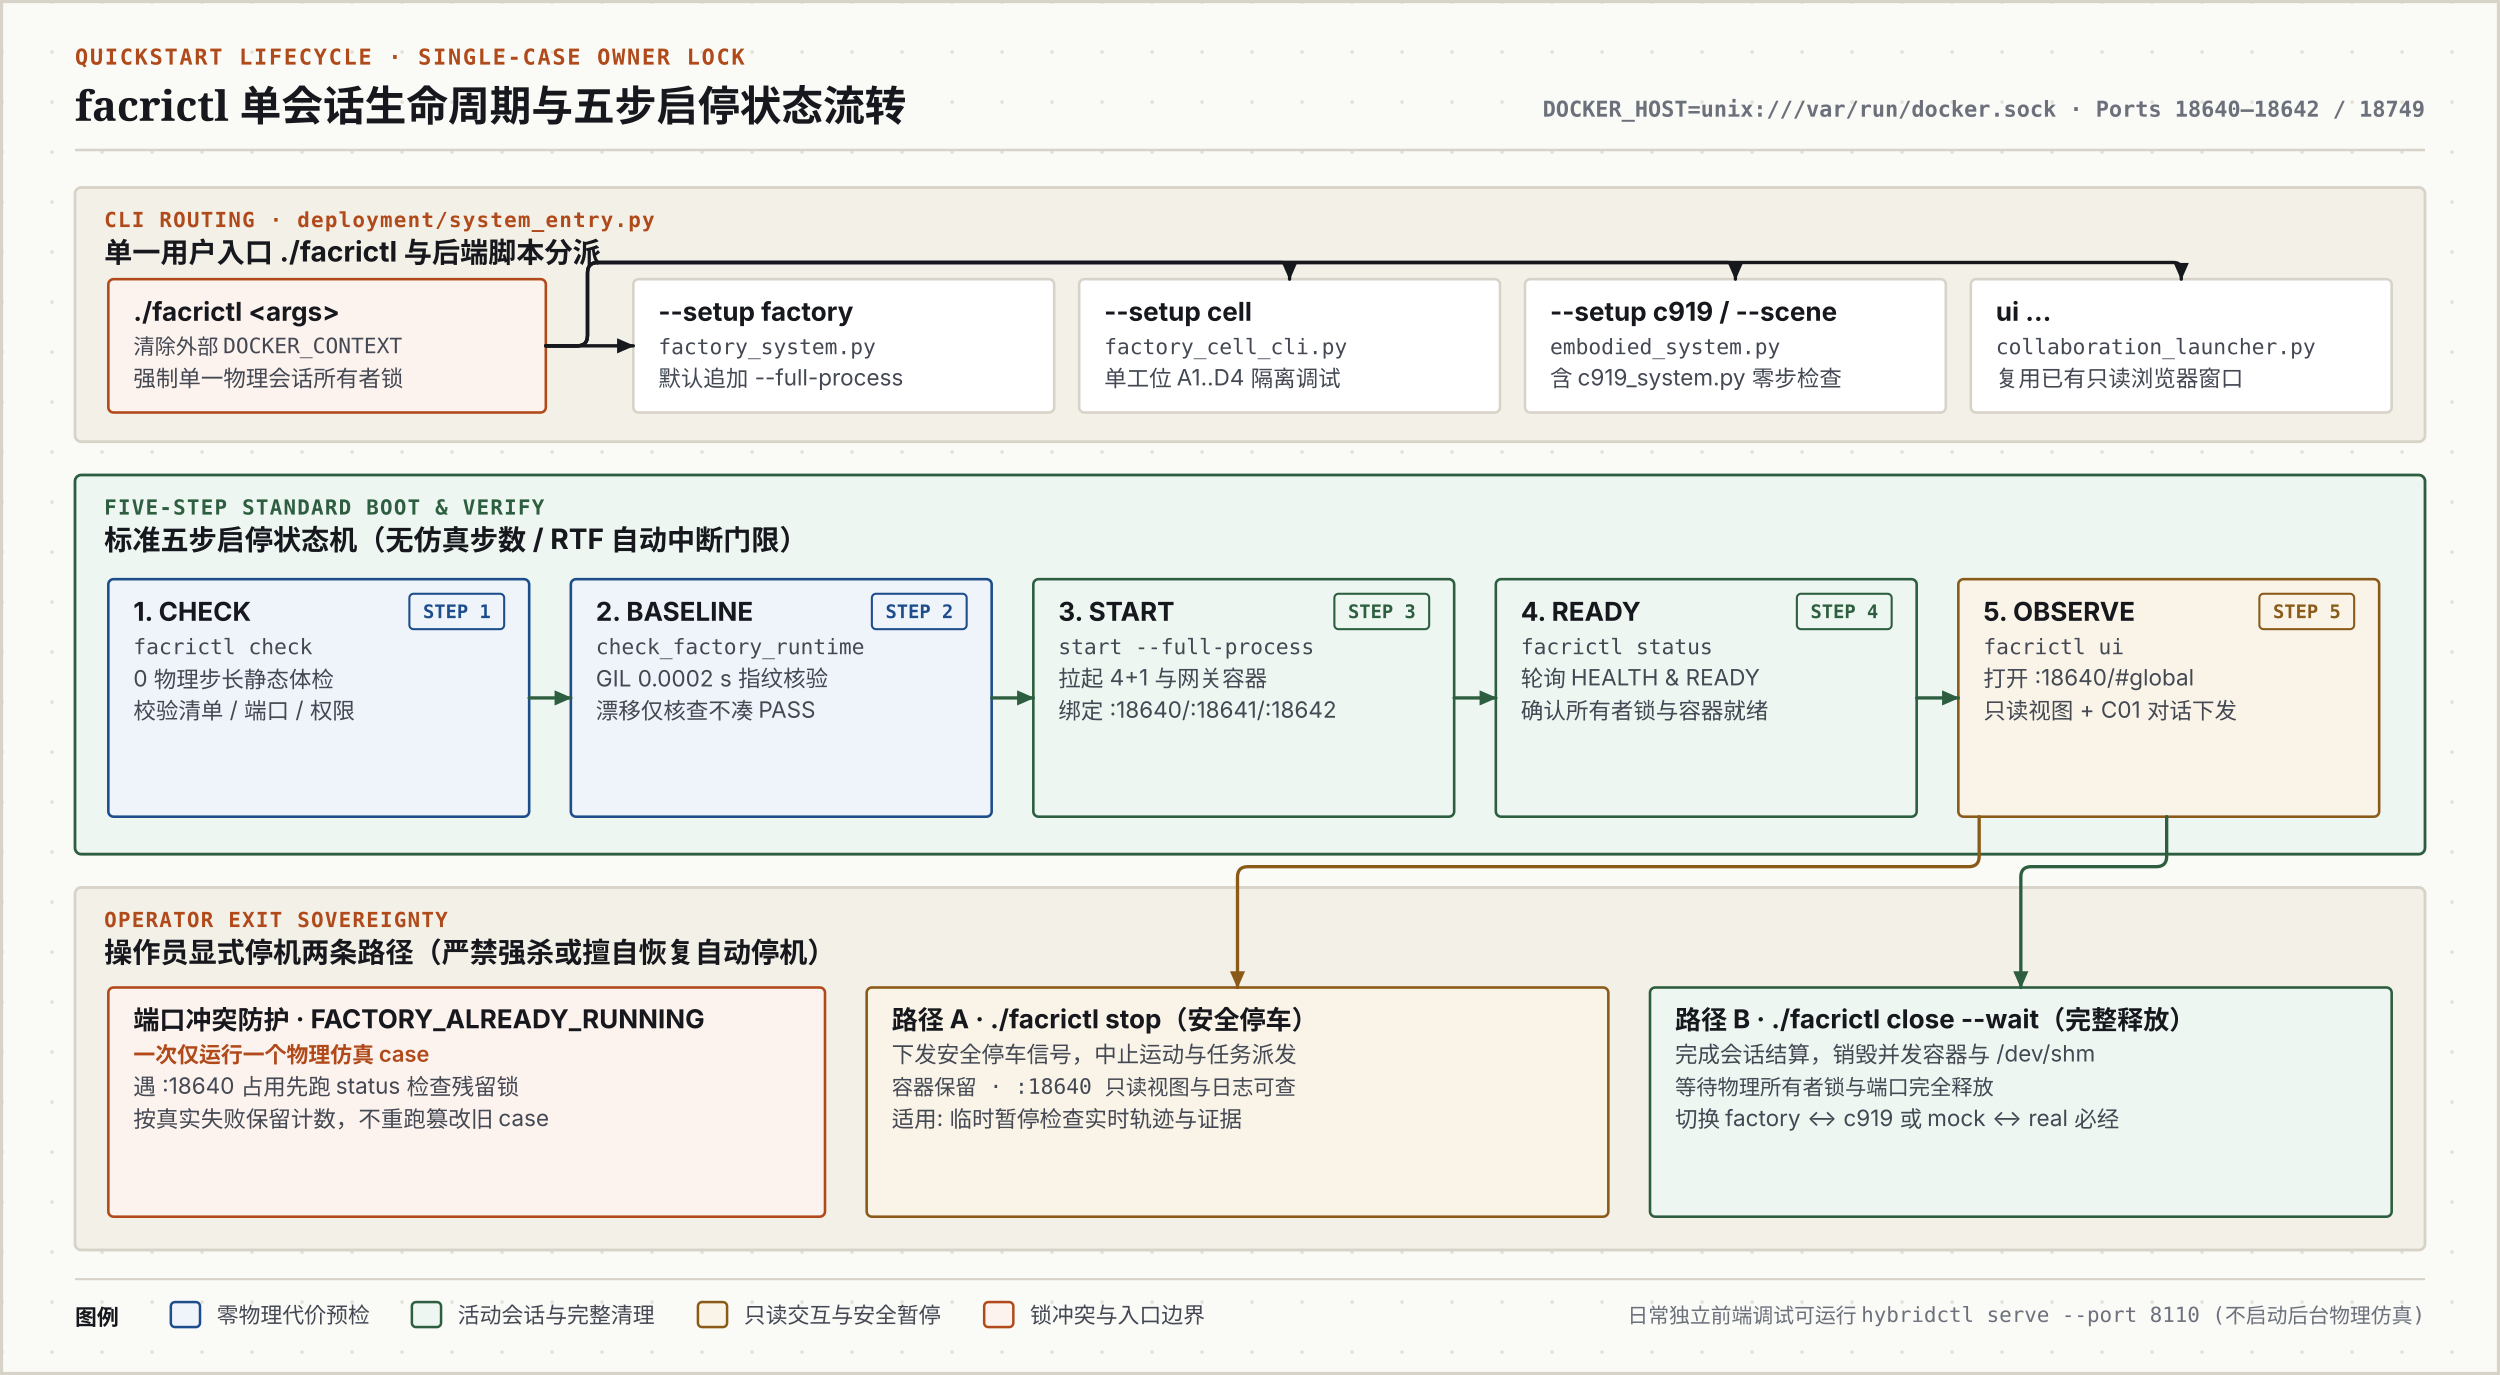
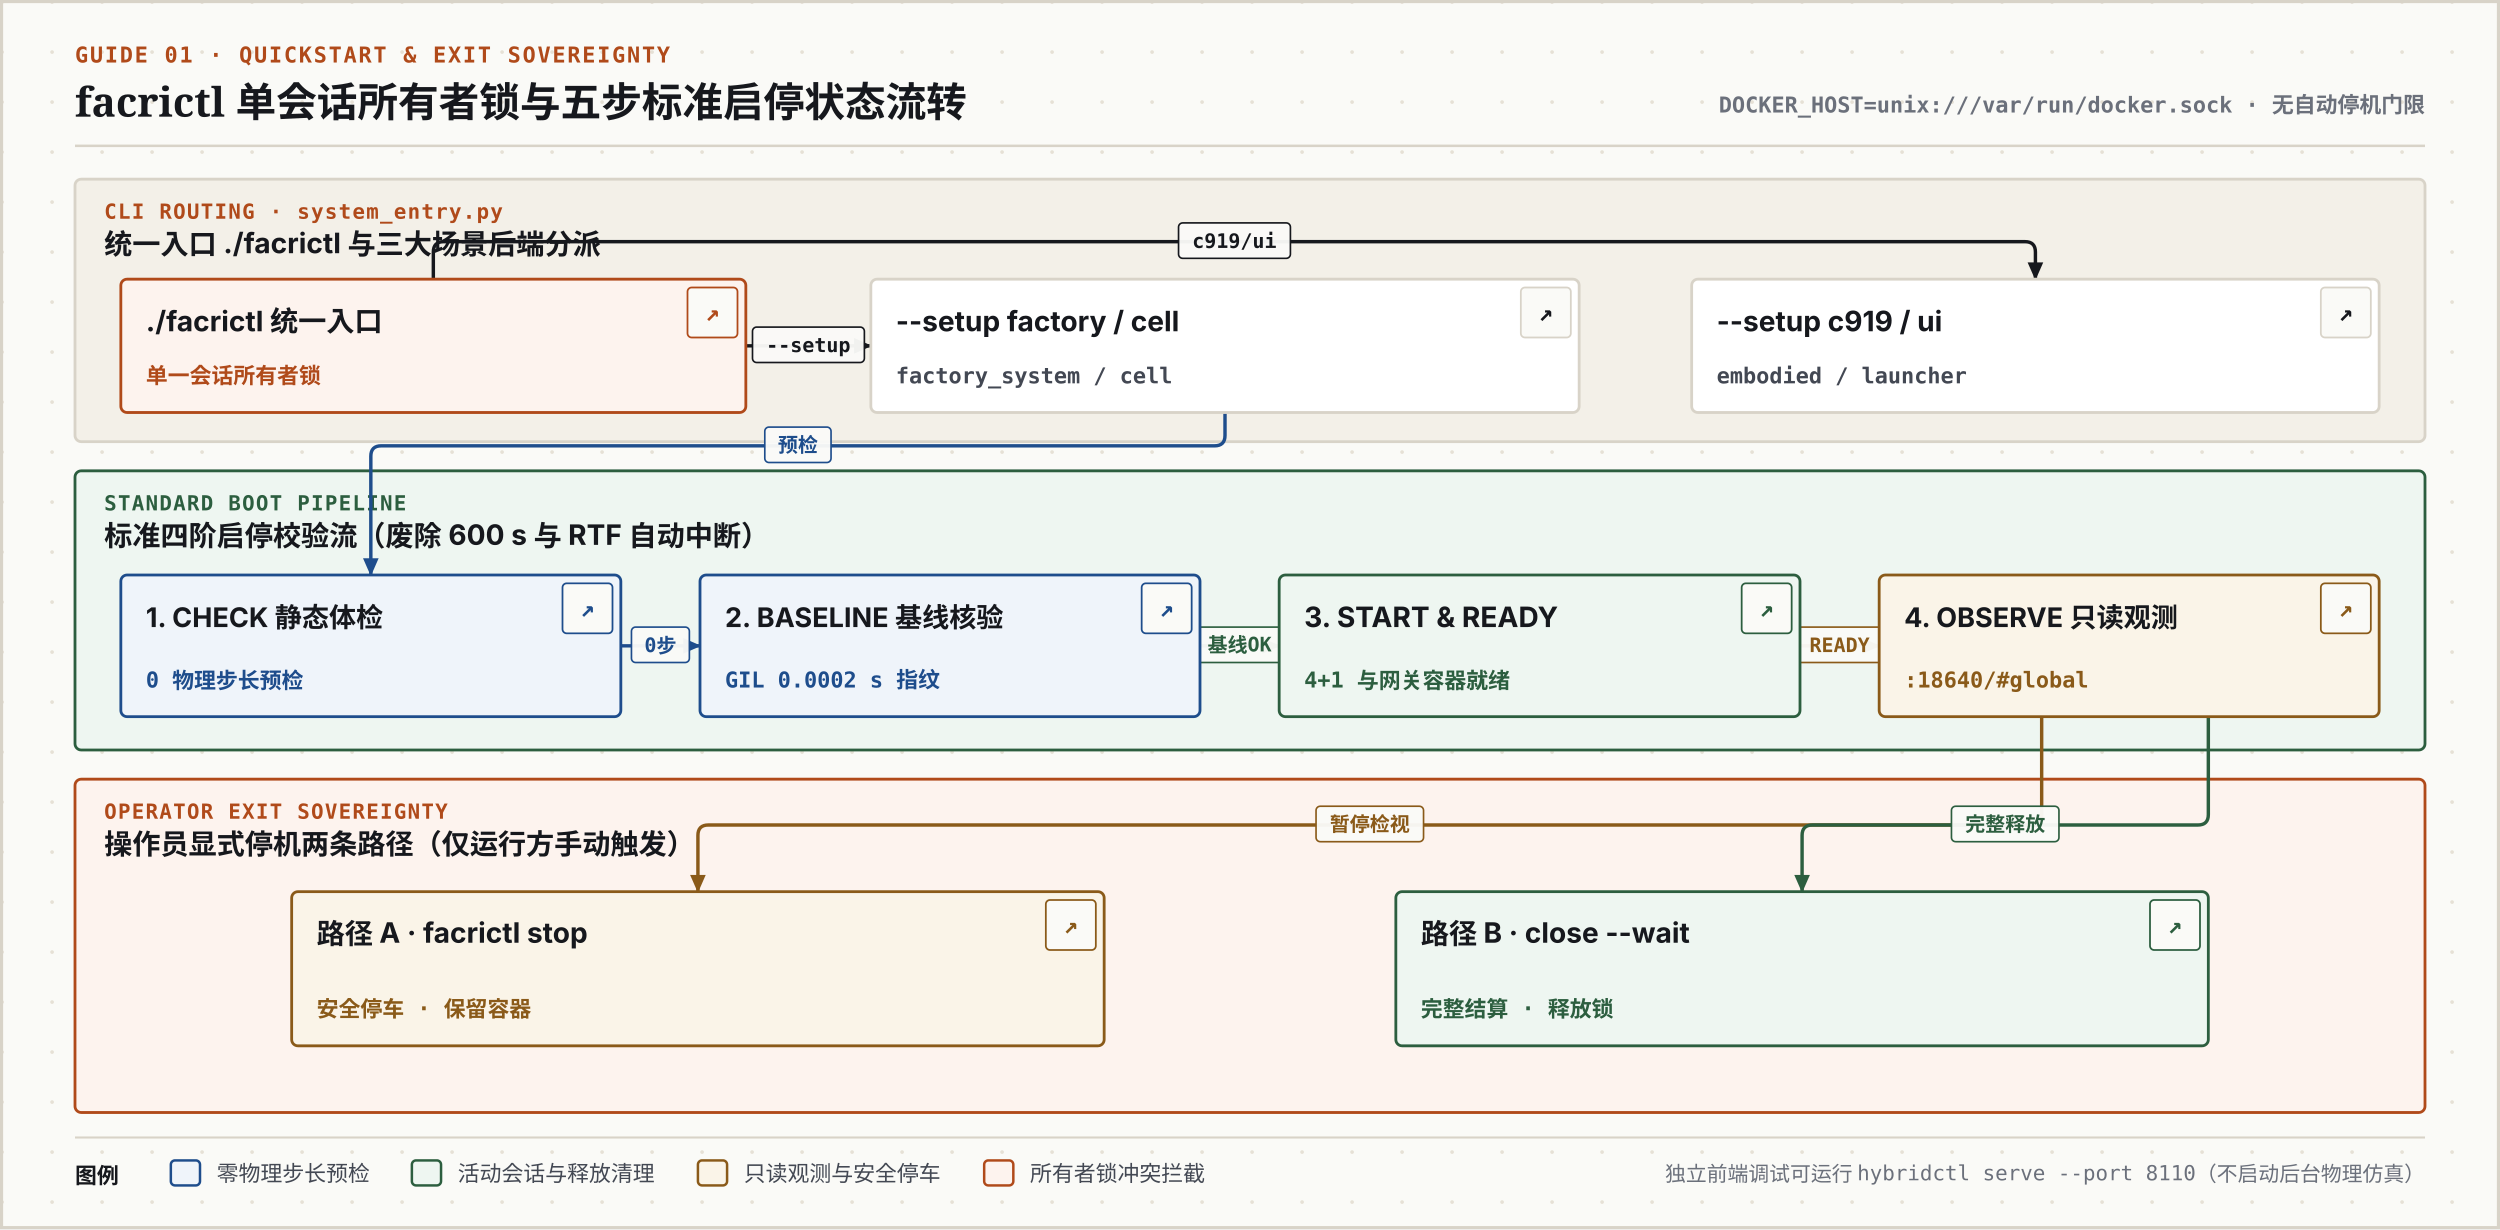
- <svg xmlns="http://www.w3.org/2000/svg" viewBox="0 0 1200 660" width="1200" height="660" role="img" aria-labelledby="diagram-title diagram-desc">
+ <svg xmlns="http://www.w3.org/2000/svg" class="interactive-arch-svg" data-diagram-id="guide-quickstart-lifecycle" viewBox="0 0 1200 590" width="1200" height="590" role="group" aria-labelledby="guide-quickstart-lifecycle-title" aria-describedby="guide-quickstart-lifecycle-desc">
  <defs>
-     <pattern id="dot-grid" width="24" height="24" patternUnits="userSpaceOnUse">
+     <pattern id="guide-quickstart-lifecycle-dot-grid" width="24" height="24" patternUnits="userSpaceOnUse">
      <circle cx="1" cy="1" r="0.9" fill="#E6E1D6" />
    </pattern>
-     <marker id="arrow-ink" viewBox="0 0 10 10" refX="8.5" refY="5" markerWidth="6.5" markerHeight="6.5" orient="auto-start-reverse">
+     <marker id="guide-quickstart-lifecycle-arrow-ink" viewBox="0 0 10 10" refX="8.5" refY="5" markerWidth="6.5" markerHeight="6.5" orient="auto-start-reverse">
      <path d="M 1 1.5 L 9 5 L 1 8.5 z" fill="#16181D" />
    </marker>
-     <marker id="arrow-terracotta" viewBox="0 0 10 10" refX="8.5" refY="5" markerWidth="6.5" markerHeight="6.5" orient="auto-start-reverse">
+     <marker id="guide-quickstart-lifecycle-arrow-terracotta" viewBox="0 0 10 10" refX="8.5" refY="5" markerWidth="6.5" markerHeight="6.5" orient="auto-start-reverse">
      <path d="M 1 1.5 L 9 5 L 1 8.5 z" fill="#B04A1A" />
    </marker>
-     <marker id="arrow-forest" viewBox="0 0 10 10" refX="8.5" refY="5" markerWidth="6.5" markerHeight="6.5" orient="auto-start-reverse">
+     <marker id="guide-quickstart-lifecycle-arrow-forest" viewBox="0 0 10 10" refX="8.5" refY="5" markerWidth="6.5" markerHeight="6.5" orient="auto-start-reverse">
      <path d="M 1 1.5 L 9 5 L 1 8.5 z" fill="#2C5E3F" />
    </marker>
-     <marker id="arrow-slate" viewBox="0 0 10 10" refX="8.5" refY="5" markerWidth="6.5" markerHeight="6.5" orient="auto-start-reverse">
+     <marker id="guide-quickstart-lifecycle-arrow-slate" viewBox="0 0 10 10" refX="8.5" refY="5" markerWidth="6.5" markerHeight="6.5" orient="auto-start-reverse">
      <path d="M 1 1.5 L 9 5 L 1 8.5 z" fill="#1E4D8C" />
    </marker>
-     <marker id="arrow-ochre" viewBox="0 0 10 10" refX="8.5" refY="5" markerWidth="6.5" markerHeight="6.5" orient="auto-start-reverse">
+     <marker id="guide-quickstart-lifecycle-arrow-ochre" viewBox="0 0 10 10" refX="8.5" refY="5" markerWidth="6.5" markerHeight="6.5" orient="auto-start-reverse">
      <path d="M 1 1.5 L 9 5 L 1 8.5 z" fill="#8A5A19" />
    </marker>
-     <marker id="arrow-mute" viewBox="0 0 10 10" refX="8.5" refY="5" markerWidth="6.5" markerHeight="6.5" orient="auto-start-reverse">
+     <marker id="guide-quickstart-lifecycle-arrow-mute" viewBox="0 0 10 10" refX="8.5" refY="5" markerWidth="6.5" markerHeight="6.5" orient="auto-start-reverse">
      <path d="M 1 1.5 L 9 5 L 1 8.5 z" fill="#8C877C" />
    </marker>
  </defs>
-   <rect x="0" y="0" width="1200" height="660" fill="#FAFAF7" />
-   <rect x="0" y="0" width="1200" height="660" fill="url(#dot-grid)" />
-   <rect x="0.75" y="0.75" width="1198.5" height="658.5" fill="none" stroke="#D8D3C8" stroke-width="1.5" />
-   <rect x="36.0" y="90.0" width="1128.0" height="122.0" rx="3.0" fill="#F3F0E8" stroke="#D8D3C8" stroke-width="1.35" />
-   <text x="50.0" y="109.0" font-family="&quot;JetBrains Mono&quot;, monospace" font-size="10.0" font-weight="700" fill="#B04A1A" letter-spacing="0.06em">CLI ROUTING · deployment/system_entry.py</text>
-   <text x="50.0" y="126.0" font-family="&quot;Inter&quot;, &quot;PingFang SC&quot;, &quot;Noto Sans SC&quot;, sans-serif" font-size="13.5" font-weight="700" fill="#16181D">单一用户入口 ./facrictl 与后端脚本分派</text>
-   <rect x="36.0" y="228.0" width="1128.0" height="182.0" rx="3.0" fill="#EEF6F1" stroke="#2C5E3F" stroke-width="1.35" />
-   <text x="50.0" y="247.0" font-family="&quot;JetBrains Mono&quot;, monospace" font-size="10.0" font-weight="700" fill="#2C5E3F" letter-spacing="0.06em">FIVE-STEP STANDARD BOOT &amp; VERIFY</text>
-   <text x="50.0" y="264.0" font-family="&quot;Inter&quot;, &quot;PingFang SC&quot;, &quot;Noto Sans SC&quot;, sans-serif" font-size="13.5" font-weight="700" fill="#16181D">标准五步启停状态机（无仿真步数 / RTF 自动中断门限）</text>
-   <rect x="36.0" y="426.0" width="1128.0" height="174.0" rx="3.0" fill="#F3F0E8" stroke="#D8D3C8" stroke-width="1.35" />
-   <text x="50.0" y="445.0" font-family="&quot;JetBrains Mono&quot;, monospace" font-size="10.0" font-weight="700" fill="#B04A1A" letter-spacing="0.06em">OPERATOR EXIT SOVEREIGNTY</text>
-   <text x="50.0" y="462.0" font-family="&quot;Inter&quot;, &quot;PingFang SC&quot;, &quot;Noto Sans SC&quot;, sans-serif" font-size="13.5" font-weight="700" fill="#16181D">操作员显式停机两条路径（严禁强杀或擅自恢复自动停机）</text>
-   <rect x="52.0" y="134.0" width="210.0" height="64.0" rx="2.5" fill="#FDF3EE" stroke="#B04A1A" stroke-width="1.25" />
-   <text x="64.0" y="154.0" font-family="&quot;Inter&quot;, &quot;PingFang SC&quot;, &quot;Noto Sans SC&quot;, sans-serif" font-size="12.5" font-weight="700" fill="#16181D">./facrictl &lt;args&gt;</text>
-   <text x="64.0" y="170.0" font-family="&quot;JetBrains Mono&quot;, monospace" font-size="10.2" font-weight="500" fill="#434853">清除外部 DOCKER_CONTEXT</text>
-   <text x="64.0" y="185.5" font-family="&quot;Inter&quot;, &quot;PingFang SC&quot;, &quot;Noto Sans SC&quot;, sans-serif" font-size="10.8" font-weight="400" fill="#434853">强制单一物理会话所有者锁</text>
-   <rect x="304.0" y="134.0" width="202.0" height="64.0" rx="2.5" fill="#FFFFFF" stroke="#D8D3C8" stroke-width="1.25" />
-   <text x="316.0" y="154.0" font-family="&quot;Inter&quot;, &quot;PingFang SC&quot;, &quot;Noto Sans SC&quot;, sans-serif" font-size="12.5" font-weight="700" fill="#16181D">--setup factory</text>
-   <text x="316.0" y="170.0" font-family="&quot;JetBrains Mono&quot;, monospace" font-size="10.2" font-weight="500" fill="#434853">factory_system.py</text>
-   <text x="316.0" y="185.5" font-family="&quot;Inter&quot;, &quot;PingFang SC&quot;, &quot;Noto Sans SC&quot;, sans-serif" font-size="10.8" font-weight="400" fill="#434853">默认追加 --full-process</text>
-   <rect x="518.0" y="134.0" width="202.0" height="64.0" rx="2.5" fill="#FFFFFF" stroke="#D8D3C8" stroke-width="1.25" />
-   <text x="530.0" y="154.0" font-family="&quot;Inter&quot;, &quot;PingFang SC&quot;, &quot;Noto Sans SC&quot;, sans-serif" font-size="12.5" font-weight="700" fill="#16181D">--setup cell</text>
-   <text x="530.0" y="170.0" font-family="&quot;JetBrains Mono&quot;, monospace" font-size="10.2" font-weight="500" fill="#434853">factory_cell_cli.py</text>
-   <text x="530.0" y="185.5" font-family="&quot;Inter&quot;, &quot;PingFang SC&quot;, &quot;Noto Sans SC&quot;, sans-serif" font-size="10.8" font-weight="400" fill="#434853">单工位 A1..D4 隔离调试</text>
-   <rect x="732.0" y="134.0" width="202.0" height="64.0" rx="2.5" fill="#FFFFFF" stroke="#D8D3C8" stroke-width="1.25" />
-   <text x="744.0" y="154.0" font-family="&quot;Inter&quot;, &quot;PingFang SC&quot;, &quot;Noto Sans SC&quot;, sans-serif" font-size="12.5" font-weight="700" fill="#16181D">--setup c919 / --scene</text>
-   <text x="744.0" y="170.0" font-family="&quot;JetBrains Mono&quot;, monospace" font-size="10.2" font-weight="500" fill="#434853">embodied_system.py</text>
-   <text x="744.0" y="185.5" font-family="&quot;Inter&quot;, &quot;PingFang SC&quot;, &quot;Noto Sans SC&quot;, sans-serif" font-size="10.8" font-weight="400" fill="#434853">含 c919_system.py 零步检查</text>
-   <rect x="946.0" y="134.0" width="202.0" height="64.0" rx="2.5" fill="#FFFFFF" stroke="#D8D3C8" stroke-width="1.25" />
-   <text x="958.0" y="154.0" font-family="&quot;Inter&quot;, &quot;PingFang SC&quot;, &quot;Noto Sans SC&quot;, sans-serif" font-size="12.5" font-weight="700" fill="#16181D">ui ...</text>
-   <text x="958.0" y="170.0" font-family="&quot;JetBrains Mono&quot;, monospace" font-size="10.2" font-weight="500" fill="#434853">collaboration_launcher.py</text>
-   <text x="958.0" y="185.5" font-family="&quot;Inter&quot;, &quot;PingFang SC&quot;, &quot;Noto Sans SC&quot;, sans-serif" font-size="10.8" font-weight="400" fill="#434853">复用已有只读浏览器窗口</text>
-   <rect x="52.0" y="278.0" width="202.0" height="114.0" rx="2.5" fill="#EFF4FA" stroke="#1E4D8C" stroke-width="1.25" />
-   <text x="64.0" y="298.0" font-family="&quot;Inter&quot;, &quot;PingFang SC&quot;, &quot;Noto Sans SC&quot;, sans-serif" font-size="12.5" font-weight="700" fill="#16181D">1. CHECK</text>
-   <rect x="196.5" y="285.0" width="45.5" height="17.0" rx="2.0" fill="#EFF4FA" stroke="#1E4D8C" stroke-width="1.00" />
-   <text x="219.3" y="296.7" font-family="&quot;JetBrains Mono&quot;, monospace" font-size="9.0" font-weight="600" fill="#1E4D8C" text-anchor="middle">STEP 1</text>
-   <text x="64.0" y="314.0" font-family="&quot;JetBrains Mono&quot;, monospace" font-size="10.2" font-weight="500" fill="#434853">facrictl check</text>
-   <text x="64.0" y="329.5" font-family="&quot;Inter&quot;, &quot;PingFang SC&quot;, &quot;Noto Sans SC&quot;, sans-serif" font-size="10.8" font-weight="400" fill="#434853">0 物理步长静态体检</text>
-   <text x="64.0" y="345.0" font-family="&quot;Inter&quot;, &quot;PingFang SC&quot;, &quot;Noto Sans SC&quot;, sans-serif" font-size="10.8" font-weight="400" fill="#434853">校验清单 / 端口 / 权限</text>
-   <rect x="274.0" y="278.0" width="202.0" height="114.0" rx="2.5" fill="#EFF4FA" stroke="#1E4D8C" stroke-width="1.25" />
-   <text x="286.0" y="298.0" font-family="&quot;Inter&quot;, &quot;PingFang SC&quot;, &quot;Noto Sans SC&quot;, sans-serif" font-size="12.5" font-weight="700" fill="#16181D">2. BASELINE</text>
-   <rect x="418.5" y="285.0" width="45.5" height="17.0" rx="2.0" fill="#EFF4FA" stroke="#1E4D8C" stroke-width="1.00" />
-   <text x="441.3" y="296.7" font-family="&quot;JetBrains Mono&quot;, monospace" font-size="9.0" font-weight="600" fill="#1E4D8C" text-anchor="middle">STEP 2</text>
-   <text x="286.0" y="314.0" font-family="&quot;JetBrains Mono&quot;, monospace" font-size="10.2" font-weight="500" fill="#434853">check_factory_runtime</text>
-   <text x="286.0" y="329.5" font-family="&quot;Inter&quot;, &quot;PingFang SC&quot;, &quot;Noto Sans SC&quot;, sans-serif" font-size="10.8" font-weight="400" fill="#434853">GIL 0.0002 s 指纹核验</text>
-   <text x="286.0" y="345.0" font-family="&quot;Inter&quot;, &quot;PingFang SC&quot;, &quot;Noto Sans SC&quot;, sans-serif" font-size="10.8" font-weight="400" fill="#434853">漂移仅核查不凑 PASS</text>
-   <rect x="496.0" y="278.0" width="202.0" height="114.0" rx="2.5" fill="#EEF6F1" stroke="#2C5E3F" stroke-width="1.25" />
-   <text x="508.0" y="298.0" font-family="&quot;Inter&quot;, &quot;PingFang SC&quot;, &quot;Noto Sans SC&quot;, sans-serif" font-size="12.5" font-weight="700" fill="#16181D">3. START</text>
-   <rect x="640.5" y="285.0" width="45.5" height="17.0" rx="2.0" fill="#EEF6F1" stroke="#2C5E3F" stroke-width="1.00" />
-   <text x="663.3" y="296.7" font-family="&quot;JetBrains Mono&quot;, monospace" font-size="9.0" font-weight="600" fill="#2C5E3F" text-anchor="middle">STEP 3</text>
-   <text x="508.0" y="314.0" font-family="&quot;JetBrains Mono&quot;, monospace" font-size="10.2" font-weight="500" fill="#434853">start --full-process</text>
-   <text x="508.0" y="329.5" font-family="&quot;Inter&quot;, &quot;PingFang SC&quot;, &quot;Noto Sans SC&quot;, sans-serif" font-size="10.8" font-weight="400" fill="#434853">拉起 4+1 与网关容器</text>
-   <text x="508.0" y="345.0" font-family="&quot;Inter&quot;, &quot;PingFang SC&quot;, &quot;Noto Sans SC&quot;, sans-serif" font-size="10.8" font-weight="400" fill="#434853">绑定 :18640/:18641/:18642</text>
-   <rect x="718.0" y="278.0" width="202.0" height="114.0" rx="2.5" fill="#EEF6F1" stroke="#2C5E3F" stroke-width="1.25" />
-   <text x="730.0" y="298.0" font-family="&quot;Inter&quot;, &quot;PingFang SC&quot;, &quot;Noto Sans SC&quot;, sans-serif" font-size="12.5" font-weight="700" fill="#16181D">4. READY</text>
-   <rect x="862.5" y="285.0" width="45.5" height="17.0" rx="2.0" fill="#EEF6F1" stroke="#2C5E3F" stroke-width="1.00" />
-   <text x="885.3" y="296.7" font-family="&quot;JetBrains Mono&quot;, monospace" font-size="9.0" font-weight="600" fill="#2C5E3F" text-anchor="middle">STEP 4</text>
-   <text x="730.0" y="314.0" font-family="&quot;JetBrains Mono&quot;, monospace" font-size="10.2" font-weight="500" fill="#434853">facrictl status</text>
-   <text x="730.0" y="329.5" font-family="&quot;Inter&quot;, &quot;PingFang SC&quot;, &quot;Noto Sans SC&quot;, sans-serif" font-size="10.8" font-weight="400" fill="#434853">轮询 HEALTH &amp; READY</text>
-   <text x="730.0" y="345.0" font-family="&quot;Inter&quot;, &quot;PingFang SC&quot;, &quot;Noto Sans SC&quot;, sans-serif" font-size="10.8" font-weight="400" fill="#434853">确认所有者锁与容器就绪</text>
-   <rect x="940.0" y="278.0" width="202.0" height="114.0" rx="2.5" fill="#FAF4E8" stroke="#8A5A19" stroke-width="1.25" />
-   <text x="952.0" y="298.0" font-family="&quot;Inter&quot;, &quot;PingFang SC&quot;, &quot;Noto Sans SC&quot;, sans-serif" font-size="12.5" font-weight="700" fill="#16181D">5. OBSERVE</text>
-   <rect x="1084.5" y="285.0" width="45.5" height="17.0" rx="2.0" fill="#FAF4E8" stroke="#8A5A19" stroke-width="1.00" />
-   <text x="1107.3" y="296.7" font-family="&quot;JetBrains Mono&quot;, monospace" font-size="9.0" font-weight="600" fill="#8A5A19" text-anchor="middle">STEP 5</text>
-   <text x="952.0" y="314.0" font-family="&quot;JetBrains Mono&quot;, monospace" font-size="10.2" font-weight="500" fill="#434853">facrictl ui</text>
-   <text x="952.0" y="329.5" font-family="&quot;Inter&quot;, &quot;PingFang SC&quot;, &quot;Noto Sans SC&quot;, sans-serif" font-size="10.8" font-weight="400" fill="#434853">打开 :18640/#global</text>
-   <text x="952.0" y="345.0" font-family="&quot;Inter&quot;, &quot;PingFang SC&quot;, &quot;Noto Sans SC&quot;, sans-serif" font-size="10.8" font-weight="400" fill="#434853">只读视图 + C01 对话下发</text>
-   <rect x="52.0" y="474.0" width="344.0" height="110.0" rx="2.5" fill="#FDF3EE" stroke="#B04A1A" stroke-width="1.25" />
-   <text x="64.0" y="494.0" font-family="&quot;Inter&quot;, &quot;PingFang SC&quot;, &quot;Noto Sans SC&quot;, sans-serif" font-size="12.5" font-weight="700" fill="#16181D">端口冲突防护 · FACTORY_ALREADY_RUNNING</text>
-   <text x="64.0" y="510.0" font-family="&quot;Inter&quot;, &quot;PingFang SC&quot;, &quot;Noto Sans SC&quot;, sans-serif" font-size="10.5" font-weight="600" fill="#B04A1A">一次仅运行一个物理仿真 case</text>
-   <text x="64.0" y="525.5" font-family="&quot;Inter&quot;, &quot;PingFang SC&quot;, &quot;Noto Sans SC&quot;, sans-serif" font-size="10.8" font-weight="400" fill="#434853">遇 :18640 占用先跑 status 检查残留锁</text>
-   <text x="64.0" y="541.0" font-family="&quot;Inter&quot;, &quot;PingFang SC&quot;, &quot;Noto Sans SC&quot;, sans-serif" font-size="10.8" font-weight="400" fill="#434853">按真实失败保留计数，不重跑篡改旧 case</text>
-   <rect x="416.0" y="474.0" width="356.0" height="110.0" rx="2.5" fill="#FAF4E8" stroke="#8A5A19" stroke-width="1.25" />
-   <text x="428.0" y="494.0" font-family="&quot;Inter&quot;, &quot;PingFang SC&quot;, &quot;Noto Sans SC&quot;, sans-serif" font-size="12.5" font-weight="700" fill="#16181D">路径 A · ./facrictl stop（安全停车）</text>
-   <text x="428.0" y="510.0" font-family="&quot;Inter&quot;, &quot;PingFang SC&quot;, &quot;Noto Sans SC&quot;, sans-serif" font-size="10.8" font-weight="400" fill="#434853">下发安全停车信号，中止运动与任务派发</text>
-   <text x="428.0" y="525.5" font-family="&quot;JetBrains Mono&quot;, monospace" font-size="10.2" font-weight="500" fill="#434853">容器保留 · :18640 只读视图与日志可查</text>
-   <text x="428.0" y="541.0" font-family="&quot;Inter&quot;, &quot;PingFang SC&quot;, &quot;Noto Sans SC&quot;, sans-serif" font-size="10.8" font-weight="400" fill="#434853">适用: 临时暂停检查实时轨迹与证据</text>
-   <rect x="792.0" y="474.0" width="356.0" height="110.0" rx="2.5" fill="#EEF6F1" stroke="#2C5E3F" stroke-width="1.25" />
-   <text x="804.0" y="494.0" font-family="&quot;Inter&quot;, &quot;PingFang SC&quot;, &quot;Noto Sans SC&quot;, sans-serif" font-size="12.5" font-weight="700" fill="#16181D">路径 B · ./facrictl close --wait（完整释放）</text>
-   <text x="804.0" y="510.0" font-family="&quot;Inter&quot;, &quot;PingFang SC&quot;, &quot;Noto Sans SC&quot;, sans-serif" font-size="10.8" font-weight="400" fill="#434853">完成会话结算，销毁并发容器与 /dev/shm</text>
-   <text x="804.0" y="525.5" font-family="&quot;JetBrains Mono&quot;, monospace" font-size="10.2" font-weight="500" fill="#434853">等待物理所有者锁与端口完全释放</text>
-   <text x="804.0" y="541.0" font-family="&quot;Inter&quot;, &quot;PingFang SC&quot;, &quot;Noto Sans SC&quot;, sans-serif" font-size="10.8" font-weight="400" fill="#434853">切换 factory &lt;-&gt; c919 或 mock &lt;-&gt; real 必经</text>
-   <path d="M 262.0 166.0 L 282.0 166.0 L 282.0 166.0 L 304.0 166.0" fill="none" stroke="#16181D" stroke-width="1.60" stroke-linejoin="round" stroke-linecap="round" marker-end="url(#arrow-ink)" />
-   <path d="M 262.0 166.0 L 277.0 166.0 Q 282.0 166.0 282.0 161.0 L 282.0 131.0 Q 282.0 126.0 287.0 126.0 L 615.4 126.0 Q 619.0 126.0 619.0 129.6 L 619.0 134.0" fill="none" stroke="#16181D" stroke-width="1.60" stroke-linejoin="round" stroke-linecap="round" marker-end="url(#arrow-ink)" />
-   <path d="M 262.0 166.0 L 277.0 166.0 Q 282.0 166.0 282.0 161.0 L 282.0 131.0 Q 282.0 126.0 287.0 126.0 L 829.4 126.0 Q 833.0 126.0 833.0 129.6 L 833.0 134.0" fill="none" stroke="#16181D" stroke-width="1.60" stroke-linejoin="round" stroke-linecap="round" marker-end="url(#arrow-ink)" />
-   <path d="M 262.0 166.0 L 277.0 166.0 Q 282.0 166.0 282.0 161.0 L 282.0 131.0 Q 282.0 126.0 287.0 126.0 L 1043.4 126.0 Q 1047.0 126.0 1047.0 129.6 L 1047.0 134.0" fill="none" stroke="#16181D" stroke-width="1.60" stroke-linejoin="round" stroke-linecap="round" marker-end="url(#arrow-ink)" />
-   <path d="M 254.0 335.0 L 274.0 335.0" fill="none" stroke="#2C5E3F" stroke-width="1.60" stroke-linejoin="round" stroke-linecap="round" marker-end="url(#arrow-forest)" />
-   <path d="M 476.0 335.0 L 496.0 335.0" fill="none" stroke="#2C5E3F" stroke-width="1.60" stroke-linejoin="round" stroke-linecap="round" marker-end="url(#arrow-forest)" />
-   <path d="M 698.0 335.0 L 718.0 335.0" fill="none" stroke="#2C5E3F" stroke-width="1.60" stroke-linejoin="round" stroke-linecap="round" marker-end="url(#arrow-forest)" />
-   <path d="M 920.0 335.0 L 940.0 335.0" fill="none" stroke="#2C5E3F" stroke-width="1.60" stroke-linejoin="round" stroke-linecap="round" marker-end="url(#arrow-forest)" />
-   <path d="M 950.0 392.0 L 950.0 411.0 Q 950.0 416.0 945.0 416.0 L 599.0 416.0 Q 594.0 416.0 594.0 421.0 L 594.0 474.0" fill="none" stroke="#8A5A19" stroke-width="1.60" stroke-linejoin="round" stroke-linecap="round" marker-end="url(#arrow-ochre)" />
-   <path d="M 1040.0 392.0 L 1040.0 411.0 Q 1040.0 416.0 1035.0 416.0 L 975.0 416.0 Q 970.0 416.0 970.0 421.0 L 970.0 474.0" fill="none" stroke="#2C5E3F" stroke-width="1.60" stroke-linejoin="round" stroke-linecap="round" marker-end="url(#arrow-forest)" />
-   <line x1="36.0" y1="614.0" x2="1164.0" y2="614.0" stroke="#D8D3C8" stroke-width="1.00" />
-   <text x="36.0" y="636.0" font-family="&quot;JetBrains Mono&quot;, monospace" font-size="10.5" font-weight="700" fill="#16181D">图例</text>
-   <rect x="82.0" y="625.0" width="14.0" height="12.0" rx="2.0" fill="#EFF4FA" stroke="#1E4D8C" stroke-width="1.20" />
-   <text x="104.0" y="635.0" font-family="&quot;Inter&quot;, &quot;PingFang SC&quot;, &quot;Noto Sans SC&quot;, sans-serif" font-size="10.5" font-weight="500" fill="#434853">零物理代价预检</text>
-   <rect x="197.7" y="625.0" width="14.0" height="12.0" rx="2.0" fill="#EEF6F1" stroke="#2C5E3F" stroke-width="1.20" />
-   <text x="219.7" y="635.0" font-family="&quot;Inter&quot;, &quot;PingFang SC&quot;, &quot;Noto Sans SC&quot;, sans-serif" font-size="10.5" font-weight="500" fill="#434853">活动会话与完整清理</text>
-   <rect x="335.0" y="625.0" width="14.0" height="12.0" rx="2.0" fill="#FAF4E8" stroke="#8A5A19" stroke-width="1.20" />
-   <text x="357.0" y="635.0" font-family="&quot;Inter&quot;, &quot;PingFang SC&quot;, &quot;Noto Sans SC&quot;, sans-serif" font-size="10.5" font-weight="500" fill="#434853">只读交互与安全暂停</text>
-   <rect x="472.4" y="625.0" width="14.0" height="12.0" rx="2.0" fill="#FDF3EE" stroke="#B04A1A" stroke-width="1.20" />
-   <text x="494.4" y="635.0" font-family="&quot;Inter&quot;, &quot;PingFang SC&quot;, &quot;Noto Sans SC&quot;, sans-serif" font-size="10.5" font-weight="500" fill="#434853">锁冲突与入口边界</text>
-   <text x="1164.0" y="635.0" font-family="&quot;JetBrains Mono&quot;, monospace" font-size="10.0" font-weight="500" fill="#6B707B" text-anchor="end">日常独立前端调试可运行 hybridctl serve --port 8110 (不启动后台物理仿真)</text>
-   <text x="36.0" y="31.0" font-family="&quot;JetBrains Mono&quot;, monospace" font-size="10.5" font-weight="700" fill="#B04A1A" letter-spacing="0.08em">QUICKSTART LIFECYCLE · SINGLE-CASE OWNER LOCK</text>
-   <text x="36.0" y="58.0" font-family="&quot;Noto Serif SC&quot;, &quot;Source Han Serif SC&quot;, Georgia, serif" font-size="20.0" font-weight="700" fill="#16181D">facrictl 单会话生命周期与五步启停状态流转</text>
-   <text x="1164.0" y="56.0" font-family="&quot;JetBrains Mono&quot;, monospace" font-size="10.5" font-weight="600" fill="#6B707B" text-anchor="end">DOCKER_HOST=unix:///var/run/docker.sock · Ports 18640–18642 / 18749</text>
-   <line x1="36.0" y1="72.0" x2="1164.0" y2="72.0" stroke="#D8D3C8" stroke-width="1.20" />
+   <rect x="0" y="0" width="1200" height="590" fill="#FAFAF7" />
+   <rect x="0" y="0" width="1200" height="590" fill="url(#guide-quickstart-lifecycle-dot-grid)" />
+   <rect x="0.75" y="0.75" width="1198.5" height="588.5" fill="none" stroke="#D8D3C8" stroke-width="1.5" />
+   <rect x="36.0" y="86.0" width="1128.0" height="126.0" rx="3.0" fill="#F3F0E8" stroke="#D8D3C8" stroke-width="1.35" />
+   <text x="50.0" y="105.0" font-family="&quot;JetBrains Mono&quot;, monospace" font-size="10.0" font-weight="700" fill="#B04A1A" letter-spacing="0.06em">CLI ROUTING · system_entry.py</text>
+   <text x="50.0" y="122.0" font-family="&quot;Inter&quot;, &quot;PingFang SC&quot;, &quot;Noto Sans SC&quot;, sans-serif" font-size="13.5" font-weight="700" fill="#16181D">统一入口 ./facrictl 与三大场景后端分派</text>
+   <rect x="36.0" y="226.0" width="1128.0" height="134.0" rx="3.0" fill="#EEF6F1" stroke="#2C5E3F" stroke-width="1.35" />
+   <text x="50.0" y="245.0" font-family="&quot;JetBrains Mono&quot;, monospace" font-size="10.0" font-weight="700" fill="#2C5E3F" letter-spacing="0.06em">STANDARD BOOT PIPELINE</text>
+   <text x="50.0" y="262.0" font-family="&quot;Inter&quot;, &quot;PingFang SC&quot;, &quot;Noto Sans SC&quot;, sans-serif" font-size="13.5" font-weight="700" fill="#16181D">标准四阶启停校验流（废除 600 s 与 RTF 自动中断）</text>
+   <rect x="36.0" y="374.0" width="1128.0" height="160.0" rx="3.0" fill="#FDF3EE" stroke="#B04A1A" stroke-width="1.35" />
+   <text x="50.0" y="393.0" font-family="&quot;JetBrains Mono&quot;, monospace" font-size="10.0" font-weight="700" fill="#B04A1A" letter-spacing="0.06em">OPERATOR EXIT SOVEREIGNTY</text>
+   <text x="50.0" y="410.0" font-family="&quot;Inter&quot;, &quot;PingFang SC&quot;, &quot;Noto Sans SC&quot;, sans-serif" font-size="13.5" font-weight="700" fill="#16181D">操作员显式停机两条路径（仅运行方手动触发）</text>
+   <g class="arch-edge" data-from="cli_entry" data-to="route_factory" data-flow="dispatch">
+     <path d="M 358.0 166.0 L 418.0 166.0" fill="none" stroke="#16181D" stroke-width="1.65" stroke-linejoin="round" stroke-linecap="round" marker-end="url(#guide-quickstart-lifecycle-arrow-ink)" />
+     <rect x="361.2" y="157.0" width="53.7" height="17.0" rx="2.0" fill="#FAFAF7" fill-opacity="0.96" stroke="#16181D" stroke-width="0.8" />
+     <text x="388.0" y="169.0" font-family="&quot;JetBrains Mono&quot;, monospace" font-size="9.6" font-weight="600" fill="#16181D" text-anchor="middle">--setup</text>
+   </g>
+   <g class="arch-edge" data-from="cli_entry" data-to="route_c919" data-flow="dispatch">
+     <path d="M 208.0 134.0 L 208.0 121.0 Q 208.0 116.0 213.0 116.0 L 972.0 116.0 Q 977.0 116.0 977.0 121.0 L 977.0 134.0" fill="none" stroke="#16181D" stroke-width="1.65" stroke-linejoin="round" stroke-linecap="round" marker-end="url(#guide-quickstart-lifecycle-arrow-ink)" />
+     <rect x="565.7" y="107.0" width="53.7" height="17.0" rx="2.0" fill="#FAFAF7" fill-opacity="0.96" stroke="#16181D" stroke-width="0.8" />
+     <text x="592.5" y="119.0" font-family="&quot;JetBrains Mono&quot;, monospace" font-size="9.6" font-weight="600" fill="#16181D" text-anchor="middle">c919/ui</text>
+   </g>
+   <g class="arch-edge" data-from="route_factory" data-to="step_check" data-flow="boot">
+     <path d="M 588.0 198.0 L 588.0 209.0 Q 588.0 214.0 583.0 214.0 L 183.0 214.0 Q 178.0 214.0 178.0 219.0 L 178.0 276.0" fill="none" stroke="#1E4D8C" stroke-width="1.65" stroke-linejoin="round" stroke-linecap="round" marker-end="url(#guide-quickstart-lifecycle-arrow-slate)" />
+     <rect x="367.1" y="205.0" width="31.8" height="17.0" rx="2.0" fill="#FAFAF7" fill-opacity="0.96" stroke="#1E4D8C" stroke-width="0.8" />
+     <text x="383.0" y="217.0" font-family="&quot;JetBrains Mono&quot;, monospace" font-size="9.6" font-weight="600" fill="#1E4D8C" text-anchor="middle">预检</text>
+   </g>
+   <g class="arch-edge" data-from="step_check" data-to="step_base" data-flow="boot">
+     <path d="M 298.0 310.0 L 336.0 310.0" fill="none" stroke="#1E4D8C" stroke-width="1.65" stroke-linejoin="round" stroke-linecap="round" marker-end="url(#guide-quickstart-lifecycle-arrow-slate)" />
+     <rect x="303.1" y="301.0" width="27.8" height="17.0" rx="2.0" fill="#FAFAF7" fill-opacity="0.96" stroke="#1E4D8C" stroke-width="0.8" />
+     <text x="317.0" y="313.0" font-family="&quot;JetBrains Mono&quot;, monospace" font-size="9.6" font-weight="600" fill="#1E4D8C" text-anchor="middle">0步</text>
+   </g>
+   <g class="arch-edge" data-from="step_base" data-to="step_start" data-flow="boot">
+     <path d="M 576.0 310.0 L 614.0 310.0" fill="none" stroke="#2C5E3F" stroke-width="1.65" stroke-linejoin="round" stroke-linecap="round" marker-end="url(#guide-quickstart-lifecycle-arrow-forest)" />
+     <rect x="573.2" y="301.0" width="43.7" height="17.0" rx="2.0" fill="#FAFAF7" fill-opacity="0.96" stroke="#2C5E3F" stroke-width="0.8" />
+     <text x="595.0" y="313.0" font-family="&quot;JetBrains Mono&quot;, monospace" font-size="9.6" font-weight="600" fill="#2C5E3F" text-anchor="middle">基线OK</text>
+   </g>
+   <g class="arch-edge" data-from="step_start" data-to="step_observe" data-flow="boot">
+     <path d="M 864.0 310.0 L 902.0 310.0" fill="none" stroke="#8A5A19" stroke-width="1.65" stroke-linejoin="round" stroke-linecap="round" marker-end="url(#guide-quickstart-lifecycle-arrow-ochre)" />
+     <rect x="862.1" y="301.0" width="41.8" height="17.0" rx="2.0" fill="#FAFAF7" fill-opacity="0.96" stroke="#8A5A19" stroke-width="0.8" />
+     <text x="883.0" y="313.0" font-family="&quot;JetBrains Mono&quot;, monospace" font-size="9.6" font-weight="600" fill="#8A5A19" text-anchor="middle">READY</text>
+   </g>
+   <g class="arch-edge" data-from="step_observe" data-to="exit_stop" data-flow="exit">
+     <path d="M 980.0 344.0 L 980.0 391.0 Q 980.0 396.0 975.0 396.0 L 340.0 396.0 Q 335.0 396.0 335.0 401.0 L 335.0 428.0" fill="none" stroke="#8A5A19" stroke-width="1.65" stroke-linejoin="round" stroke-linecap="round" marker-end="url(#guide-quickstart-lifecycle-arrow-ochre)" />
+     <rect x="631.7" y="387.0" width="51.6" height="17.0" rx="2.0" fill="#FAFAF7" fill-opacity="0.96" stroke="#8A5A19" stroke-width="0.8" />
+     <text x="657.5" y="399.0" font-family="&quot;JetBrains Mono&quot;, monospace" font-size="9.6" font-weight="600" fill="#8A5A19" text-anchor="middle">暂停检视</text>
+   </g>
+   <g class="arch-edge" data-from="step_observe" data-to="exit_close" data-flow="exit">
+     <path d="M 1060.0 344.0 L 1060.0 391.0 Q 1060.0 396.0 1055.0 396.0 L 870.0 396.0 Q 865.0 396.0 865.0 401.0 L 865.0 428.0" fill="none" stroke="#2C5E3F" stroke-width="1.65" stroke-linejoin="round" stroke-linecap="round" marker-end="url(#guide-quickstart-lifecycle-arrow-forest)" />
+     <rect x="936.7" y="387.0" width="51.6" height="17.0" rx="2.0" fill="#FAFAF7" fill-opacity="0.96" stroke="#2C5E3F" stroke-width="0.8" />
+     <text x="962.5" y="399.0" font-family="&quot;JetBrains Mono&quot;, monospace" font-size="9.6" font-weight="600" fill="#2C5E3F" text-anchor="middle">完整释放</text>
+   </g>
+   <g class="arch-node-card" data-node-id="cli_entry">
+     <g class="arch-node" role="button" tabindex="0" data-node-id="cli_entry" data-flows="all,dispatch" aria-expanded="false" aria-label="./facrictl 统一入口（单一会话所有者锁）">
+       <rect class="arch-node-box" x="58.0" y="134.0" width="300.0" height="64.0" rx="3.0" fill="#FDF3EE" stroke="#B04A1A" stroke-width="1.35" />
+       <text class="arch-node-title" x="70.0" y="159.0" font-family="&quot;Inter&quot;, &quot;PingFang SC&quot;, &quot;Noto Sans SC&quot;, sans-serif" font-size="13.5" font-weight="700" fill="#16181D">./facrictl 统一入口</text>
+       <text class="arch-node-role" x="70.0" y="184.0" font-family="&quot;JetBrains Mono&quot;, monospace" font-size="10.5" font-weight="600" fill="#B04A1A">单一会话所有者锁</text>
+     </g>
+     <a class="arch-node-jump" href="handbook://guides/quickstart.html" aria-label="前往「./facrictl 统一入口」对应章节">
+       <rect x="330.0" y="138.0" width="24.0" height="24.0" rx="2.0" fill="#FAFAF7" stroke="#B04A1A" stroke-width="0.85" />
+       <text x="342.0" y="154.0" font-family="&quot;JetBrains Mono&quot;, monospace" font-size="11.5" font-weight="700" fill="#B04A1A" text-anchor="middle">↗</text>
+     </a>
+   </g>
+   <g class="arch-node-card" data-node-id="route_factory">
+     <g class="arch-node" role="button" tabindex="0" data-node-id="route_factory" data-flows="all,boot,dispatch" aria-expanded="false" aria-label="--setup factory / cell（factory_system / cell）">
+       <rect class="arch-node-box" x="418.0" y="134.0" width="340.0" height="64.0" rx="3.0" fill="#FFFFFF" stroke="#D8D3C8" stroke-width="1.35" />
+       <text class="arch-node-title" x="430.0" y="159.0" font-family="&quot;Inter&quot;, &quot;PingFang SC&quot;, &quot;Noto Sans SC&quot;, sans-serif" font-size="13.5" font-weight="700" fill="#16181D">--setup factory / cell</text>
+       <text class="arch-node-role" x="430.0" y="184.0" font-family="&quot;JetBrains Mono&quot;, monospace" font-size="10.5" font-weight="600" fill="#434853">factory_system / cell</text>
+     </g>
+     <a class="arch-node-jump" href="handbook://guides/cli-and-scenes.html" aria-label="前往「--setup factory / cell」对应章节">
+       <rect x="730.0" y="138.0" width="24.0" height="24.0" rx="2.0" fill="#FAFAF7" stroke="#D8D3C8" stroke-width="0.85" />
+       <text x="742.0" y="154.0" font-family="&quot;JetBrains Mono&quot;, monospace" font-size="11.5" font-weight="700" fill="#16181D" text-anchor="middle">↗</text>
+     </a>
+   </g>
+   <g class="arch-node-card" data-node-id="route_c919">
+     <g class="arch-node" role="button" tabindex="0" data-node-id="route_c919" data-flows="all,dispatch" aria-expanded="false" aria-label="--setup c919 / ui（embodied / launcher）">
+       <rect class="arch-node-box" x="812.0" y="134.0" width="330.0" height="64.0" rx="3.0" fill="#FFFFFF" stroke="#D8D3C8" stroke-width="1.35" />
+       <text class="arch-node-title" x="824.0" y="159.0" font-family="&quot;Inter&quot;, &quot;PingFang SC&quot;, &quot;Noto Sans SC&quot;, sans-serif" font-size="13.5" font-weight="700" fill="#16181D">--setup c919 / ui</text>
+       <text class="arch-node-role" x="824.0" y="184.0" font-family="&quot;JetBrains Mono&quot;, monospace" font-size="10.5" font-weight="600" fill="#434853">embodied / launcher</text>
+     </g>
+     <a class="arch-node-jump" href="handbook://guides/cli-and-scenes.html" aria-label="前往「--setup c919 / ui」对应章节">
+       <rect x="1114.0" y="138.0" width="24.0" height="24.0" rx="2.0" fill="#FAFAF7" stroke="#D8D3C8" stroke-width="0.85" />
+       <text x="1126.0" y="154.0" font-family="&quot;JetBrains Mono&quot;, monospace" font-size="11.5" font-weight="700" fill="#16181D" text-anchor="middle">↗</text>
+     </a>
+   </g>
+   <g class="arch-node-card" data-node-id="step_check">
+     <g class="arch-node" role="button" tabindex="0" data-node-id="step_check" data-flows="all,boot" aria-expanded="false" aria-label="1. CHECK 静态体检（0 物理步长预检）">
+       <rect class="arch-node-box" x="58.0" y="276.0" width="240.0" height="68.0" rx="3.0" fill="#EFF4FA" stroke="#1E4D8C" stroke-width="1.35" />
+       <text class="arch-node-title" x="70.0" y="301.0" font-family="&quot;Inter&quot;, &quot;PingFang SC&quot;, &quot;Noto Sans SC&quot;, sans-serif" font-size="13.0" font-weight="700" fill="#16181D">1. CHECK 静态体检</text>
+       <text class="arch-node-role" x="70.0" y="330.0" font-family="&quot;JetBrains Mono&quot;, monospace" font-size="10.5" font-weight="600" fill="#1E4D8C">0 物理步长预检</text>
+     </g>
+     <a class="arch-node-jump" href="handbook://guides/quickstart.html" aria-label="前往「1. CHECK 静态体检」对应章节">
+       <rect x="270.0" y="280.0" width="24.0" height="24.0" rx="2.0" fill="#FAFAF7" stroke="#1E4D8C" stroke-width="0.85" />
+       <text x="282.0" y="296.0" font-family="&quot;JetBrains Mono&quot;, monospace" font-size="11.5" font-weight="700" fill="#1E4D8C" text-anchor="middle">↗</text>
+     </a>
+   </g>
+   <g class="arch-node-card" data-node-id="step_base">
+     <g class="arch-node" role="button" tabindex="0" data-node-id="step_base" data-flows="all,boot" aria-expanded="false" aria-label="2. BASELINE 基线核验（GIL 0.0002 s 指纹）">
+       <rect class="arch-node-box" x="336.0" y="276.0" width="240.0" height="68.0" rx="3.0" fill="#EFF4FA" stroke="#1E4D8C" stroke-width="1.35" />
+       <text class="arch-node-title" x="348.0" y="301.0" font-family="&quot;Inter&quot;, &quot;PingFang SC&quot;, &quot;Noto Sans SC&quot;, sans-serif" font-size="13.0" font-weight="700" fill="#16181D">2. BASELINE 基线核验</text>
+       <text class="arch-node-role" x="348.0" y="330.0" font-family="&quot;JetBrains Mono&quot;, monospace" font-size="10.5" font-weight="600" fill="#1E4D8C">GIL 0.0002 s 指纹</text>
+     </g>
+     <a class="arch-node-jump" href="handbook://architecture/runtime-baselines.html" aria-label="前往「2. BASELINE 基线核验」对应章节">
+       <rect x="548.0" y="280.0" width="24.0" height="24.0" rx="2.0" fill="#FAFAF7" stroke="#1E4D8C" stroke-width="0.85" />
+       <text x="560.0" y="296.0" font-family="&quot;JetBrains Mono&quot;, monospace" font-size="11.5" font-weight="700" fill="#1E4D8C" text-anchor="middle">↗</text>
+     </a>
+   </g>
+   <g class="arch-node-card" data-node-id="step_start">
+     <g class="arch-node" role="button" tabindex="0" data-node-id="step_start" data-flows="all,boot" aria-expanded="false" aria-label="3. START &amp; READY（4+1 与网关容器就绪）">
+       <rect class="arch-node-box" x="614.0" y="276.0" width="250.0" height="68.0" rx="3.0" fill="#EEF6F1" stroke="#2C5E3F" stroke-width="1.35" />
+       <text class="arch-node-title" x="626.0" y="301.0" font-family="&quot;Inter&quot;, &quot;PingFang SC&quot;, &quot;Noto Sans SC&quot;, sans-serif" font-size="13.5" font-weight="700" fill="#16181D">3. START &amp; READY</text>
+       <text class="arch-node-role" x="626.0" y="330.0" font-family="&quot;JetBrains Mono&quot;, monospace" font-size="10.5" font-weight="600" fill="#2C5E3F">4+1 与网关容器就绪</text>
+     </g>
+     <a class="arch-node-jump" href="handbook://guides/quickstart.html" aria-label="前往「3. START &amp; READY」对应章节">
+       <rect x="836.0" y="280.0" width="24.0" height="24.0" rx="2.0" fill="#FAFAF7" stroke="#2C5E3F" stroke-width="0.85" />
+       <text x="848.0" y="296.0" font-family="&quot;JetBrains Mono&quot;, monospace" font-size="11.5" font-weight="700" fill="#2C5E3F" text-anchor="middle">↗</text>
+     </a>
+   </g>
+   <g class="arch-node-card" data-node-id="step_observe">
+     <g class="arch-node" role="button" tabindex="0" data-node-id="step_observe" data-flows="all,boot,exit" aria-expanded="false" aria-label="4. OBSERVE 只读观测（:18640/#global）">
+       <rect class="arch-node-box" x="902.0" y="276.0" width="240.0" height="68.0" rx="3.0" fill="#FAF4E8" stroke="#8A5A19" stroke-width="1.35" />
+       <text class="arch-node-title" x="914.0" y="301.0" font-family="&quot;Inter&quot;, &quot;PingFang SC&quot;, &quot;Noto Sans SC&quot;, sans-serif" font-size="13.0" font-weight="700" fill="#16181D">4. OBSERVE 只读观测</text>
+       <text class="arch-node-role" x="914.0" y="330.0" font-family="&quot;JetBrains Mono&quot;, monospace" font-size="10.5" font-weight="600" fill="#8A5A19">:18640/#global</text>
+     </g>
+     <a class="arch-node-jump" href="handbook://guides/platform-ui.html" aria-label="前往「4. OBSERVE 只读观测」对应章节">
+       <rect x="1114.0" y="280.0" width="24.0" height="24.0" rx="2.0" fill="#FAFAF7" stroke="#8A5A19" stroke-width="0.85" />
+       <text x="1126.0" y="296.0" font-family="&quot;JetBrains Mono&quot;, monospace" font-size="11.5" font-weight="700" fill="#8A5A19" text-anchor="middle">↗</text>
+     </a>
+   </g>
+   <g class="arch-node-card" data-node-id="exit_stop">
+     <g class="arch-node" role="button" tabindex="0" data-node-id="exit_stop" data-flows="all,exit" aria-expanded="false" aria-label="路径 A · facrictl stop（安全停车 · 保留容器）">
+       <rect class="arch-node-box" x="140.0" y="428.0" width="390.0" height="74.0" rx="3.0" fill="#FAF4E8" stroke="#8A5A19" stroke-width="1.35" />
+       <text class="arch-node-title" x="152.0" y="453.0" font-family="&quot;Inter&quot;, &quot;PingFang SC&quot;, &quot;Noto Sans SC&quot;, sans-serif" font-size="13.5" font-weight="700" fill="#16181D">路径 A · facrictl stop</text>
+       <text class="arch-node-role" x="152.0" y="488.0" font-family="&quot;JetBrains Mono&quot;, monospace" font-size="10.5" font-weight="600" fill="#8A5A19">安全停车 · 保留容器</text>
+     </g>
+     <a class="arch-node-jump" href="handbook://guides/quickstart.html" aria-label="前往「路径 A · facrictl stop」对应章节">
+       <rect x="502.0" y="432.0" width="24.0" height="24.0" rx="2.0" fill="#FAFAF7" stroke="#8A5A19" stroke-width="0.85" />
+       <text x="514.0" y="448.0" font-family="&quot;JetBrains Mono&quot;, monospace" font-size="11.5" font-weight="700" fill="#8A5A19" text-anchor="middle">↗</text>
+     </a>
+   </g>
+   <g class="arch-node-card" data-node-id="exit_close">
+     <g class="arch-node" role="button" tabindex="0" data-node-id="exit_close" data-flows="all,exit" aria-expanded="false" aria-label="路径 B · close --wait（完整结算 · 释放锁）">
+       <rect class="arch-node-box" x="670.0" y="428.0" width="390.0" height="74.0" rx="3.0" fill="#EEF6F1" stroke="#2C5E3F" stroke-width="1.35" />
+       <text class="arch-node-title" x="682.0" y="453.0" font-family="&quot;Inter&quot;, &quot;PingFang SC&quot;, &quot;Noto Sans SC&quot;, sans-serif" font-size="13.5" font-weight="700" fill="#16181D">路径 B · close --wait</text>
+       <text class="arch-node-role" x="682.0" y="488.0" font-family="&quot;JetBrains Mono&quot;, monospace" font-size="10.5" font-weight="600" fill="#2C5E3F">完整结算 · 释放锁</text>
+     </g>
+     <a class="arch-node-jump" href="handbook://guides/quickstart.html" aria-label="前往「路径 B · close --wait」对应章节">
+       <rect x="1032.0" y="432.0" width="24.0" height="24.0" rx="2.0" fill="#FAFAF7" stroke="#2C5E3F" stroke-width="0.85" />
+       <text x="1044.0" y="448.0" font-family="&quot;JetBrains Mono&quot;, monospace" font-size="11.5" font-weight="700" fill="#2C5E3F" text-anchor="middle">↗</text>
+     </a>
+   </g>
+   <line x1="36.0" y1="546.0" x2="1164.0" y2="546.0" stroke="#D8D3C8" stroke-width="1.00" />
+   <text x="36.0" y="568.0" font-family="&quot;JetBrains Mono&quot;, monospace" font-size="10.5" font-weight="700" fill="#16181D">图例</text>
+   <rect x="82.0" y="557.0" width="14.0" height="12.0" rx="2.0" fill="#EFF4FA" stroke="#1E4D8C" stroke-width="1.20" />
+   <text x="104.0" y="567.0" font-family="&quot;Inter&quot;, &quot;PingFang SC&quot;, &quot;Noto Sans SC&quot;, sans-serif" font-size="10.5" font-weight="500" fill="#434853">零物理步长预检</text>
+   <rect x="197.7" y="557.0" width="14.0" height="12.0" rx="2.0" fill="#EEF6F1" stroke="#2C5E3F" stroke-width="1.20" />
+   <text x="219.7" y="567.0" font-family="&quot;Inter&quot;, &quot;PingFang SC&quot;, &quot;Noto Sans SC&quot;, sans-serif" font-size="10.5" font-weight="500" fill="#434853">活动会话与释放清理</text>
+   <rect x="335.0" y="557.0" width="14.0" height="12.0" rx="2.0" fill="#FAF4E8" stroke="#8A5A19" stroke-width="1.20" />
+   <text x="357.0" y="567.0" font-family="&quot;Inter&quot;, &quot;PingFang SC&quot;, &quot;Noto Sans SC&quot;, sans-serif" font-size="10.5" font-weight="500" fill="#434853">只读观测与安全停车</text>
+   <rect x="472.4" y="557.0" width="14.0" height="12.0" rx="2.0" fill="#FDF3EE" stroke="#B04A1A" stroke-width="1.20" />
+   <text x="494.4" y="567.0" font-family="&quot;Inter&quot;, &quot;PingFang SC&quot;, &quot;Noto Sans SC&quot;, sans-serif" font-size="10.5" font-weight="500" fill="#434853">所有者锁冲突拦截</text>
+   <text x="1164.0" y="567.0" font-family="&quot;JetBrains Mono&quot;, monospace" font-size="10.0" font-weight="500" fill="#6B707B" text-anchor="end">独立前端调试可运行 hybridctl serve --port 8110（不启动后台物理仿真）</text>
+   <text x="36.0" y="30.0" font-family="&quot;JetBrains Mono&quot;, monospace" font-size="10.5" font-weight="700" fill="#B04A1A" letter-spacing="0.08em">GUIDE 01 · QUICKSTART &amp; EXIT SOVEREIGNTY</text>
+   <text x="36.0" y="56.0" font-family="&quot;Noto Serif SC&quot;, &quot;Source Han Serif SC&quot;, Georgia, serif" font-size="19.5" font-weight="700" fill="#16181D">facrictl 单会话所有者锁与五步标准启停状态流转</text>
+   <text x="1164.0" y="54.0" font-family="&quot;JetBrains Mono&quot;, monospace" font-size="10.5" font-weight="600" fill="#6B707B" text-anchor="end">DOCKER_HOST=unix:///var/run/docker.sock · 无自动停机门限</text>
+   <line x1="36.0" y1="70.0" x2="1164.0" y2="70.0" stroke="#D8D3C8" stroke-width="1.20" />
</svg>
